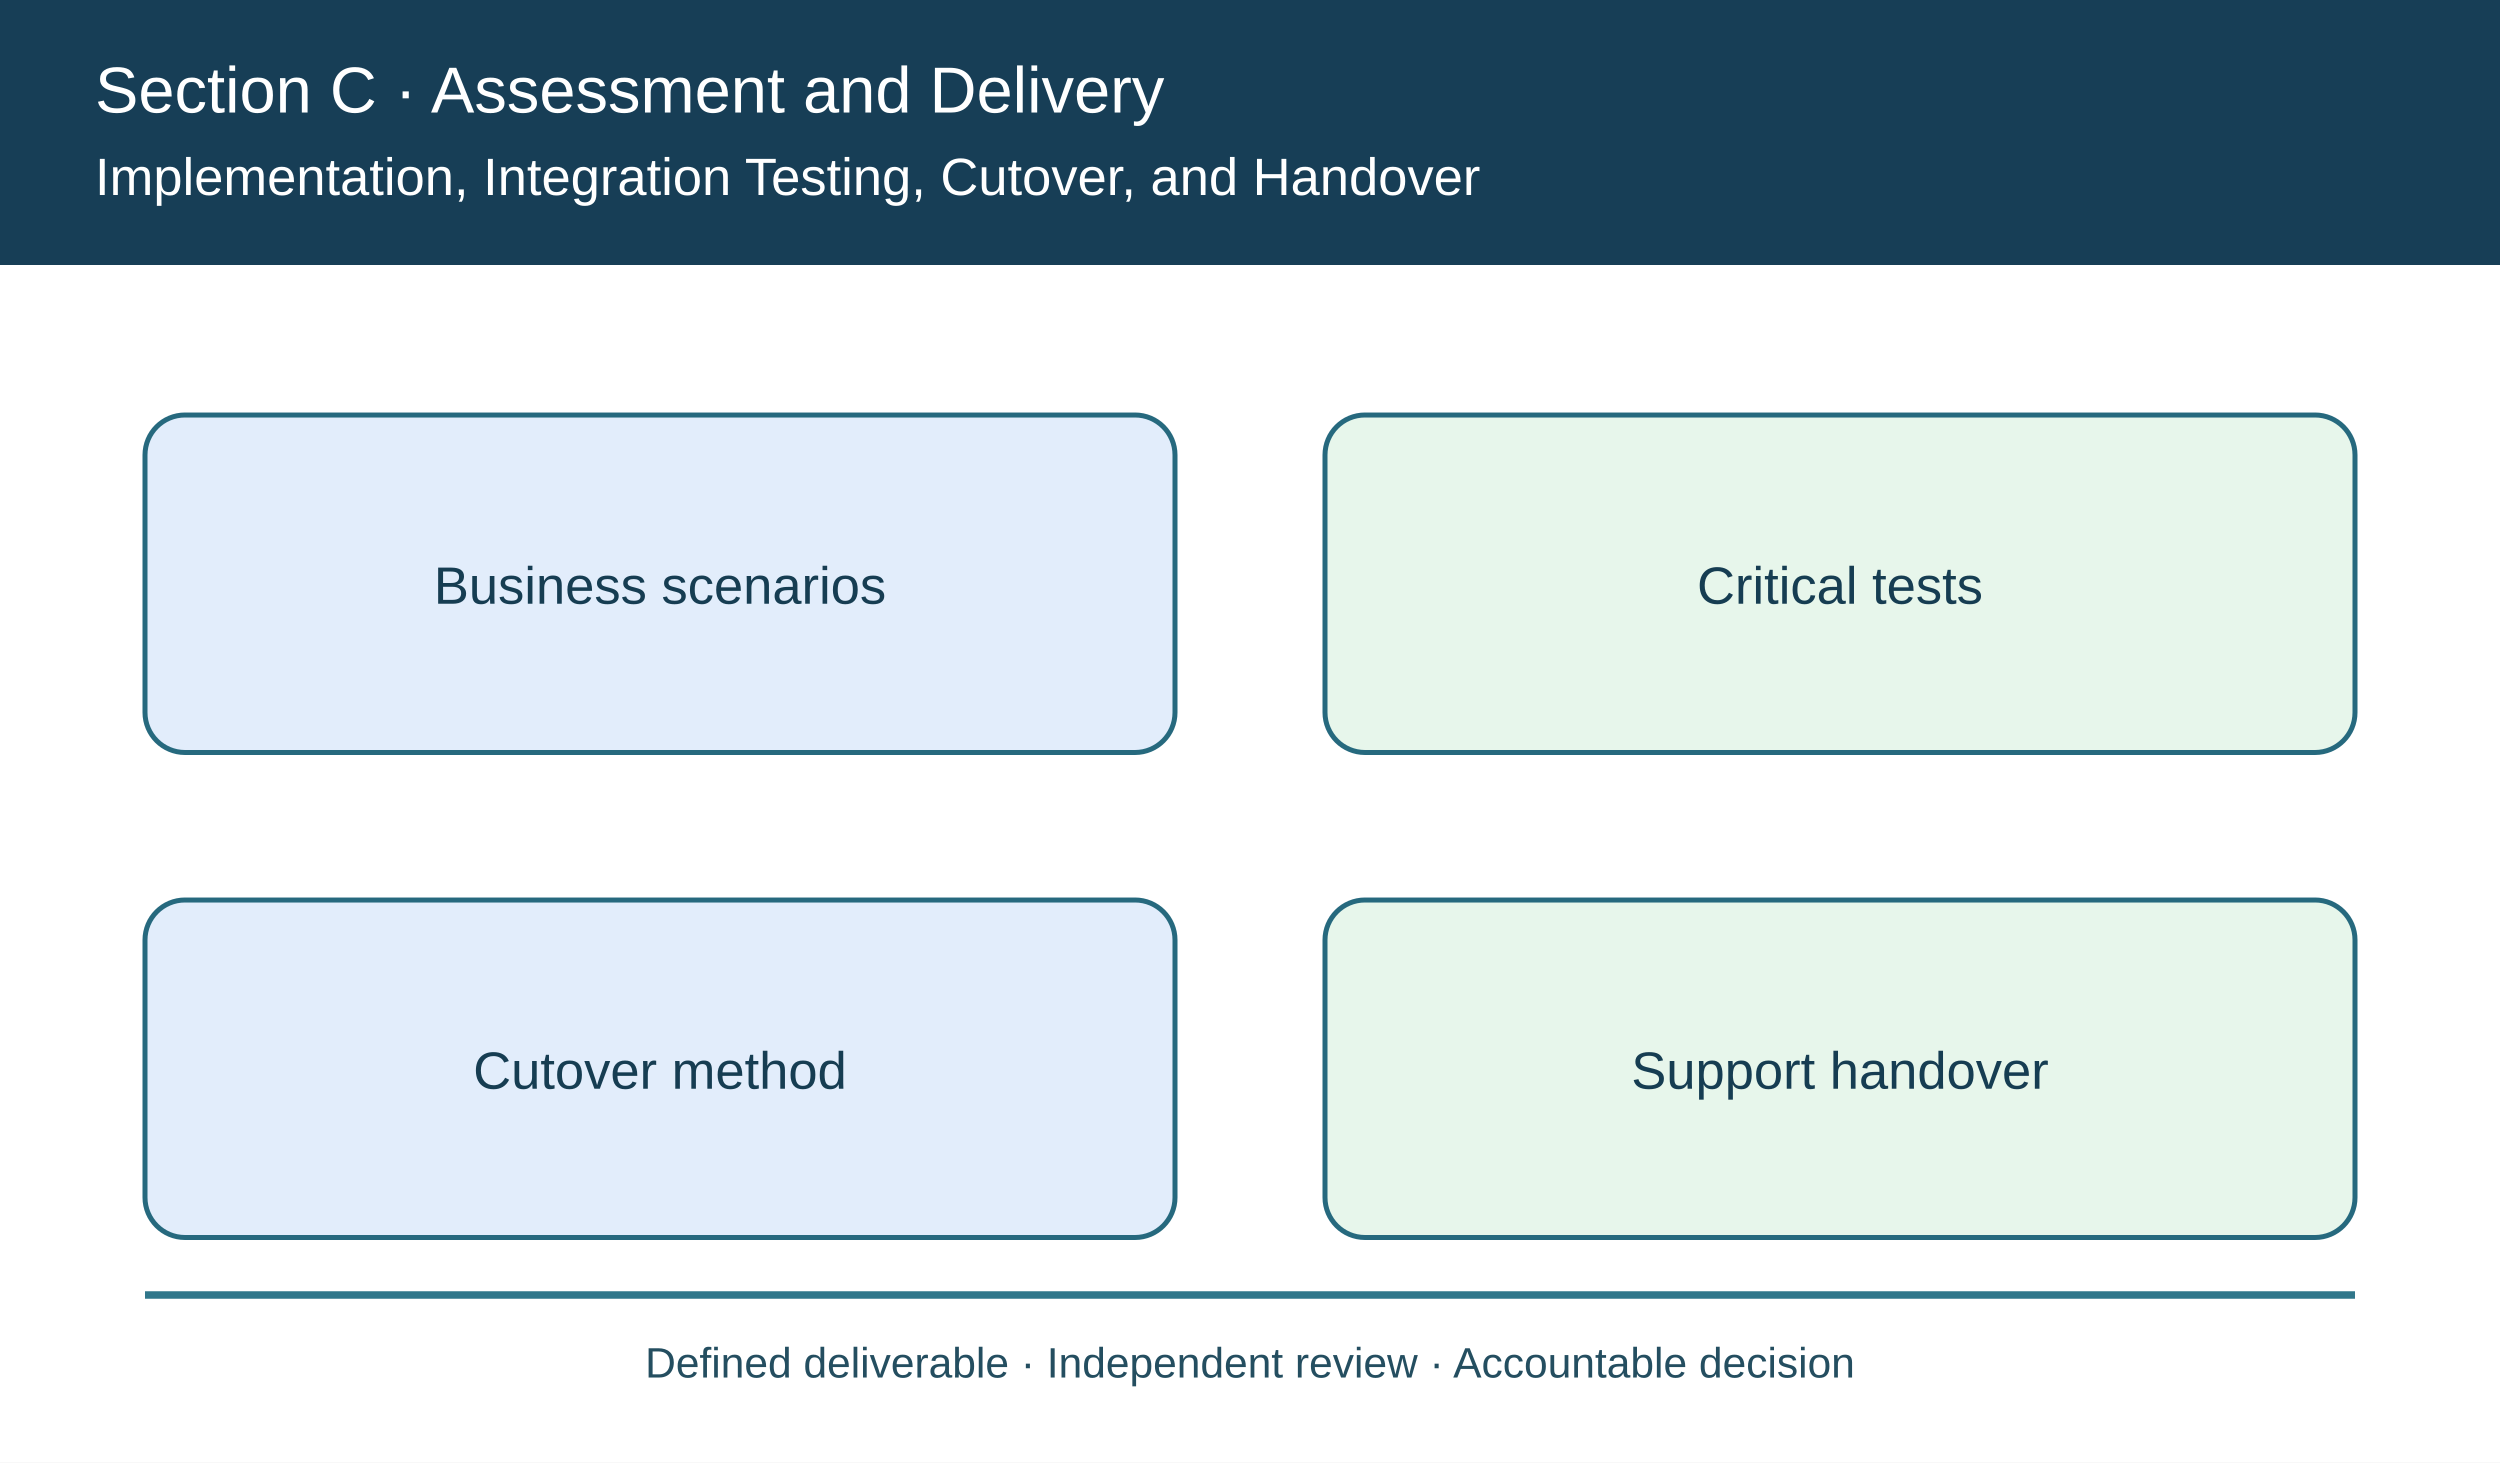
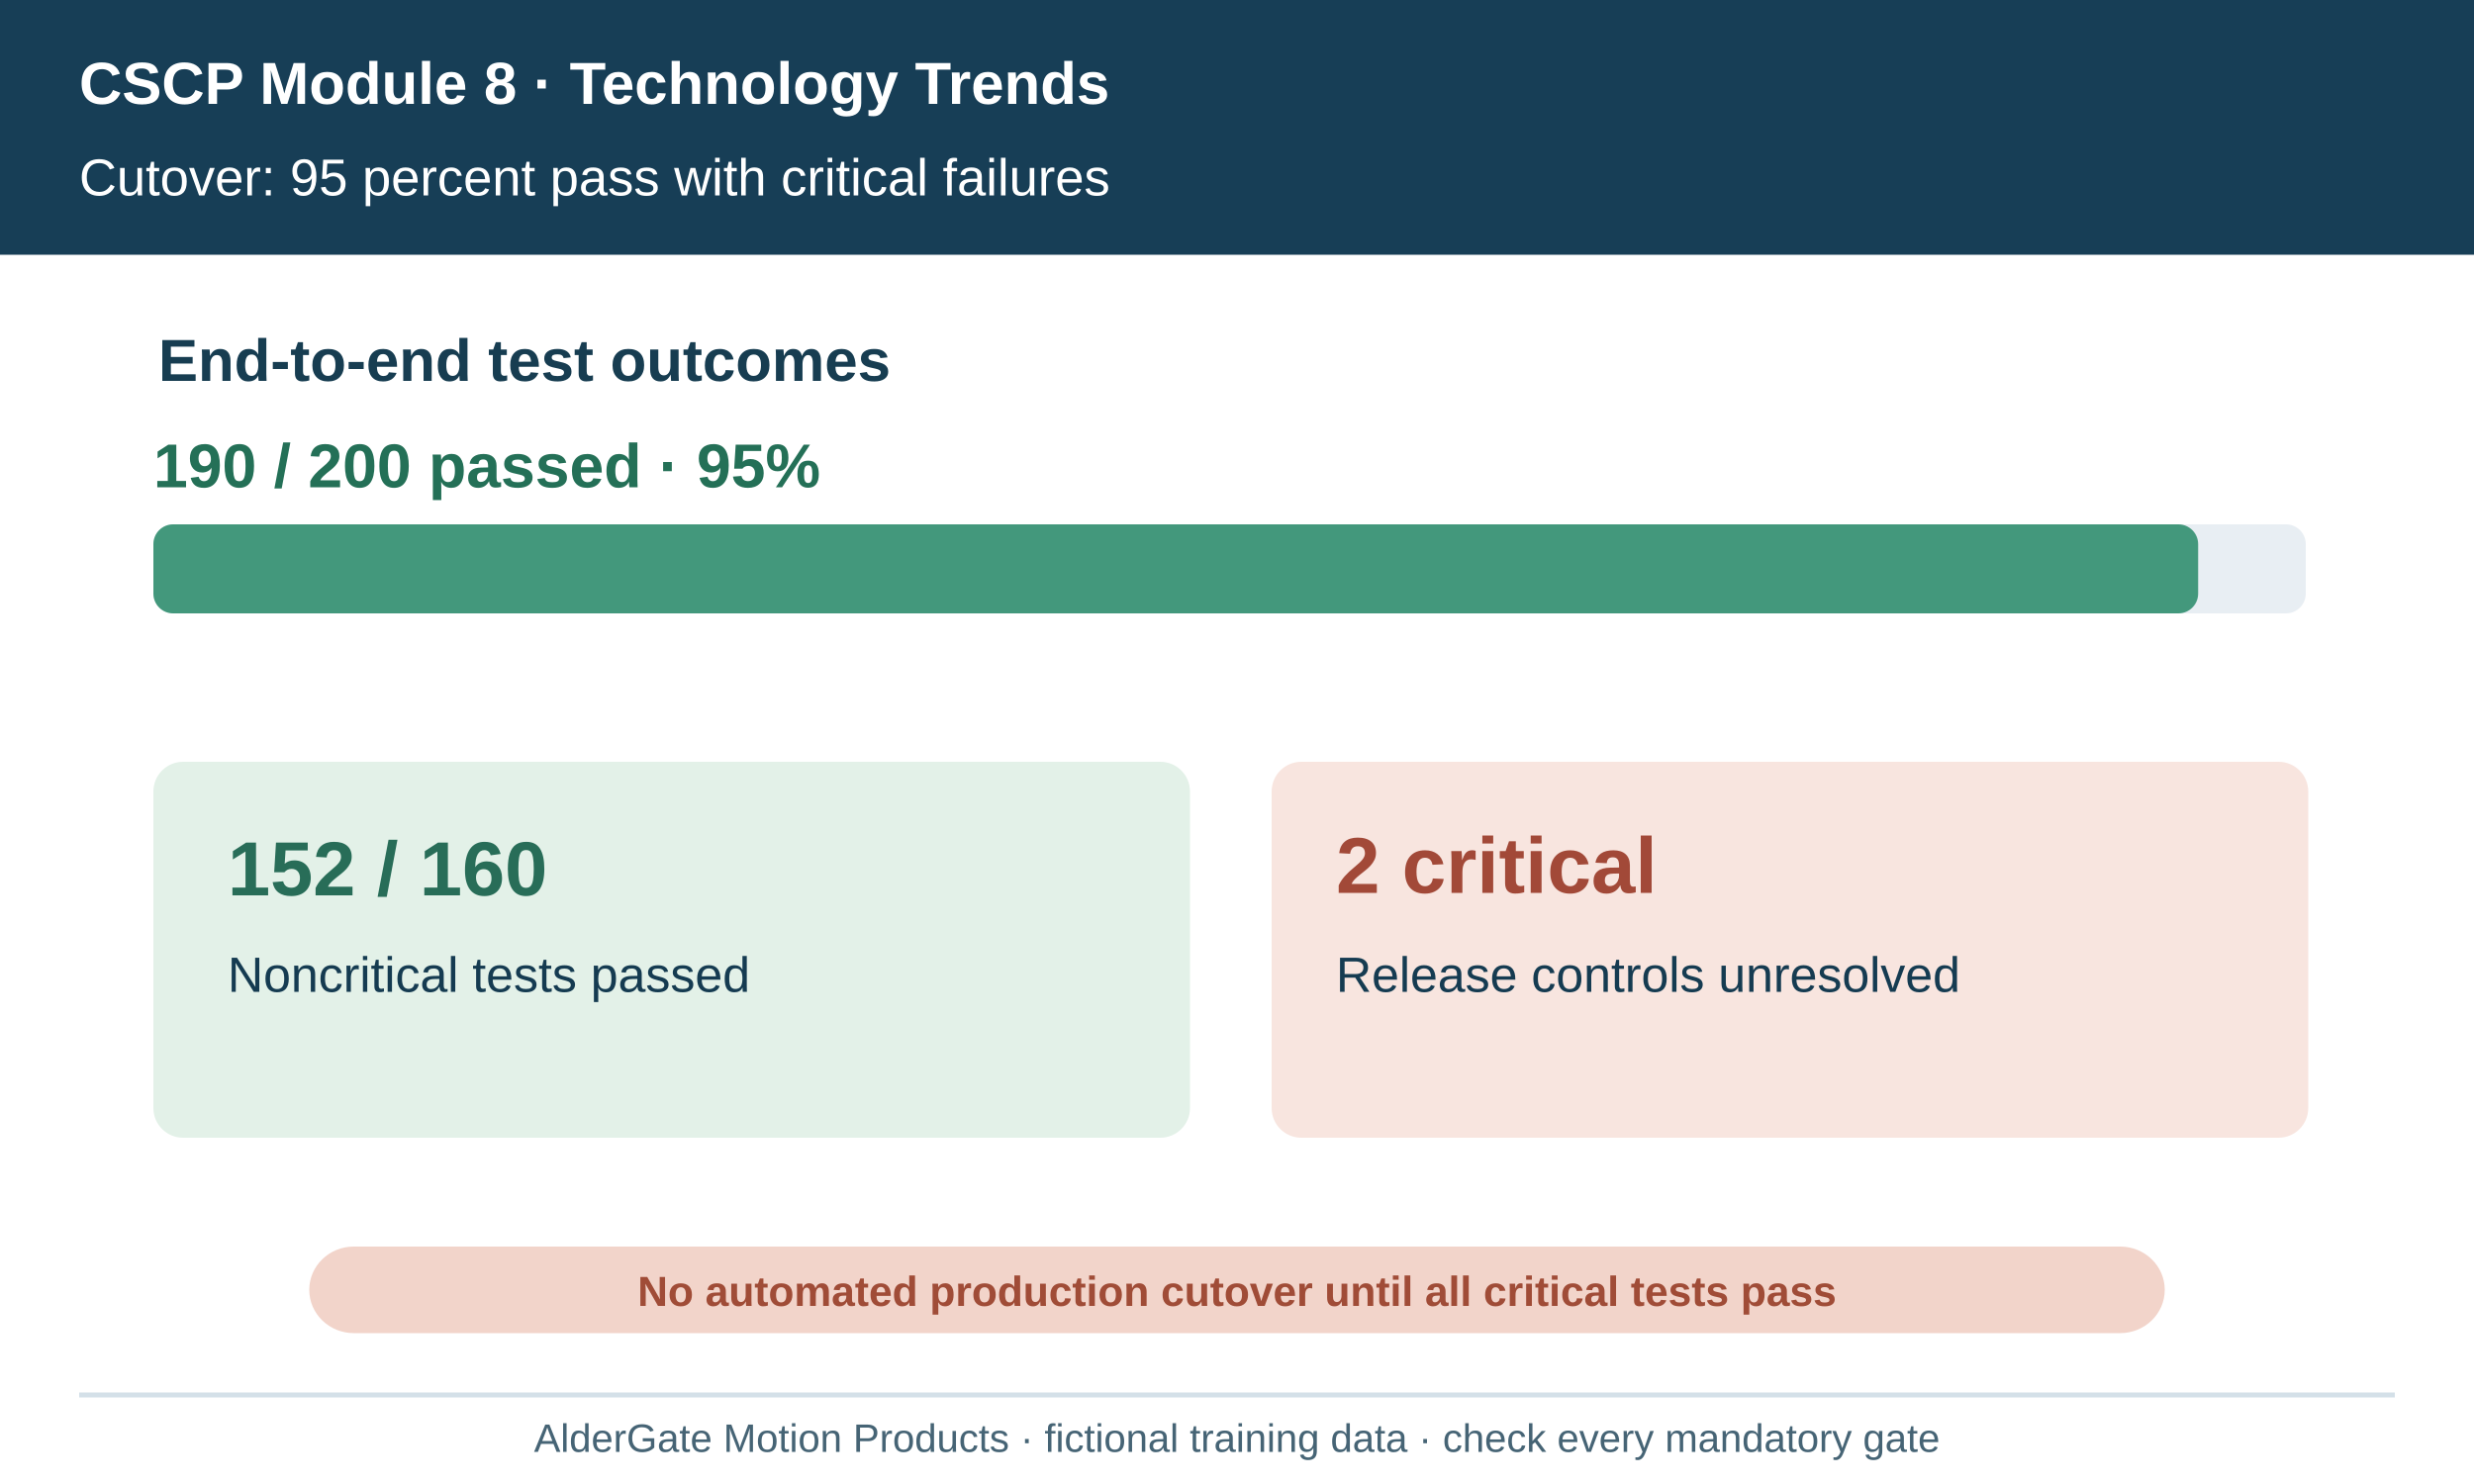
- <svg xmlns="http://www.w3.org/2000/svg" width="1000" height="585" viewBox="0 0 1000 585" role="img" aria-labelledby="title desc">
-   <rect width="1000" height="585" fill="#fff" />
-   <rect width="1000" height="106" fill="#173e56" />
-   <text x="38" y="45" font-size="26" font-family="Arial" fill="#fff">Section C · Assessment and Delivery</text>
-   <text x="38" y="78" font-size="21" font-family="Arial" fill="#fff">Implementation, Integration Testing, Cutover, and Handover</text>
-   <rect x="58" y="166" width="412" height="135" rx="16" fill="#e2edfb" stroke="#26697e" stroke-width="2" />
-   <text x="264" y="241.5" font-size="21" fill="#163d52" text-anchor="middle" font-family="Arial">Business scenarios</text>
-   <rect x="530" y="166" width="412" height="135" rx="16" fill="#e7f6eb" stroke="#26697e" stroke-width="2" />
-   <text x="736" y="241.5" font-size="21" fill="#163d52" text-anchor="middle" font-family="Arial">Critical tests</text>
-   <rect x="58" y="360" width="412" height="135" rx="16" fill="#e2edfb" stroke="#26697e" stroke-width="2" />
-   <text x="264" y="435.5" font-size="21" fill="#163d52" text-anchor="middle" font-family="Arial">Cutover method</text>
-   <rect x="530" y="360" width="412" height="135" rx="16" fill="#e7f6eb" stroke="#26697e" stroke-width="2" />
-   <text x="736" y="435.5" font-size="21" fill="#163d52" text-anchor="middle" font-family="Arial">Support handover</text>
-   <path d="M58 518 H942" stroke="#30778b" stroke-width="3" />
-   <text x="500" y="551" font-size="17" fill="#244e60" text-anchor="middle" font-family="Arial">Defined deliverable · Independent review · Accountable decision</text>
+ <svg xmlns="http://www.w3.org/2000/svg" viewBox="0 0 1000 600" width="1000" height="600" role="img" aria-labelledby="title desc">
+   <rect x="0" y="0" width="1000" height="600" rx="0" fill="#fff" stroke="none" stroke-width="1.5" />
+   <rect x="0" y="0" width="1000" height="103" rx="0" fill="#173e56" stroke="none" stroke-width="1.5" />
+   <text x="32" y="42" font-family="Arial,Helvetica,sans-serif" font-size="24" text-anchor="start" fill="#fff" font-weight="700">CSCP Module 8 · Technology Trends</text>
+   <text x="32" y="79" font-family="Arial,Helvetica,sans-serif" font-size="21" text-anchor="start" fill="#fff">Cutover: 95 percent pass with critical failures</text>
+   <text x="64" y="154" font-family="Arial,Helvetica,sans-serif" font-size="24" text-anchor="start" fill="#173d51" font-weight="700">End-to-end test outcomes</text>
+   <rect x="62" y="212" width="870" height="36" rx="8" fill="#e8eef3" stroke="none" stroke-width="1.5" />
+   <rect x="62" y="212" width="826.5" height="36" rx="8" fill="#43987c" stroke="none" stroke-width="1.5" />
+   <text x="62" y="197" font-family="Arial,Helvetica,sans-serif" font-size="25" text-anchor="start" fill="#247057" font-weight="700">190 / 200 passed · 95%</text>
+   <rect x="62" y="308" width="419" height="152" rx="12" fill="#e3f1e8" stroke="none" stroke-width="1.5" />
+   <text x="92" y="362" font-family="Arial,Helvetica,sans-serif" font-size="31" text-anchor="start" fill="#286d58" font-weight="700">152 / 160</text>
+   <text x="92" y="401" font-family="Arial,Helvetica,sans-serif" font-size="20" text-anchor="start" fill="#153b51">Noncritical tests passed</text>
+   <rect x="514" y="308" width="419" height="152" rx="12" fill="#f8e5df" stroke="none" stroke-width="1.5" />
+   <text x="540" y="361" font-family="Arial,Helvetica,sans-serif" font-size="32" text-anchor="start" fill="#a24938" font-weight="700">2 critical</text>
+   <text x="540" y="401" font-family="Arial,Helvetica,sans-serif" font-size="20" text-anchor="start" fill="#153b51">Release controls unresolved</text>
+   <rect x="125" y="504" width="750" height="35" rx="18" fill="#f2d4ca" stroke="none" stroke-width="1.5" />
+   <text x="500" y="528" font-family="Arial,Helvetica,sans-serif" font-size="17" text-anchor="middle" fill="#a04c37" font-weight="700">No automated production cutover until all critical tests pass</text>
+   <line x1="32" y1="564" x2="968" y2="564" stroke="#d4e0e8" stroke-width="2" />
+   <text x="500" y="587" font-family="Arial,Helvetica,sans-serif" font-size="16" text-anchor="middle" fill="#466475">AlderGate Motion Products · fictional training data · check every mandatory gate</text>
</svg>
